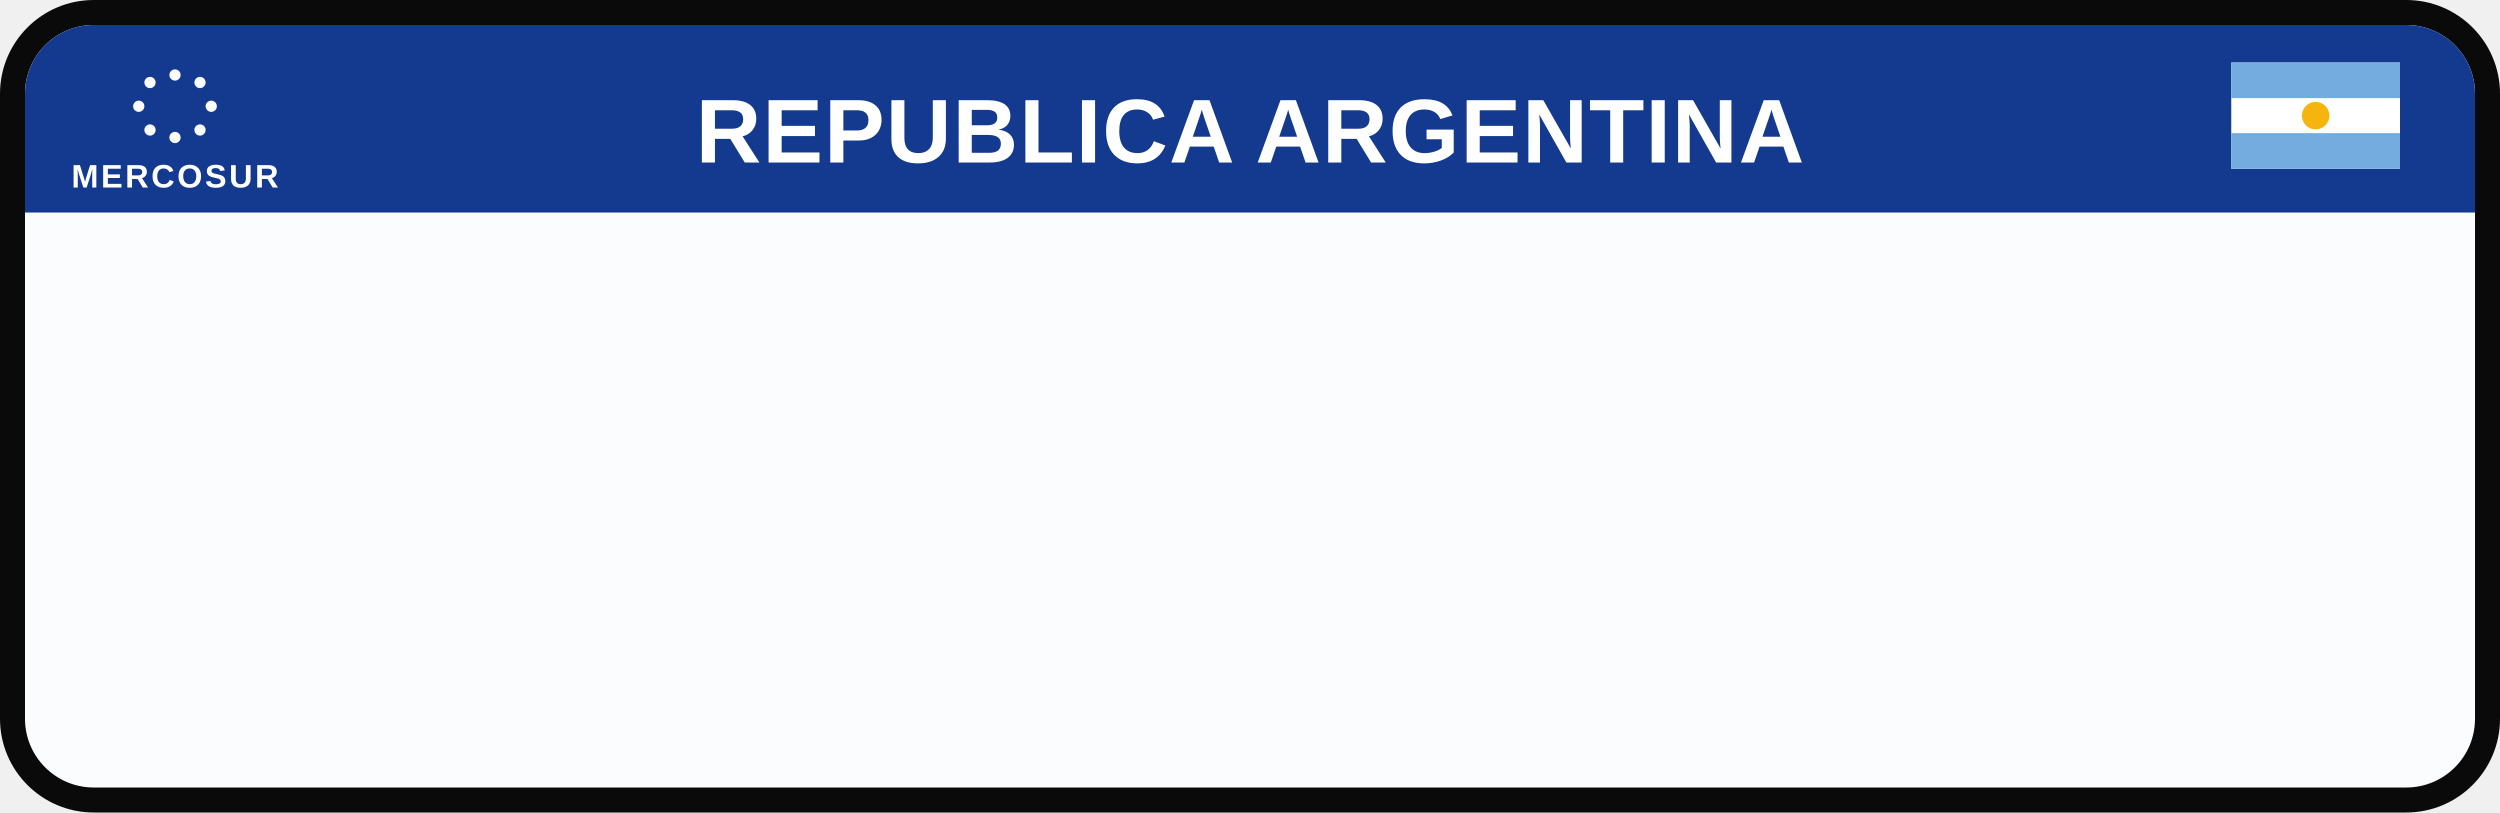
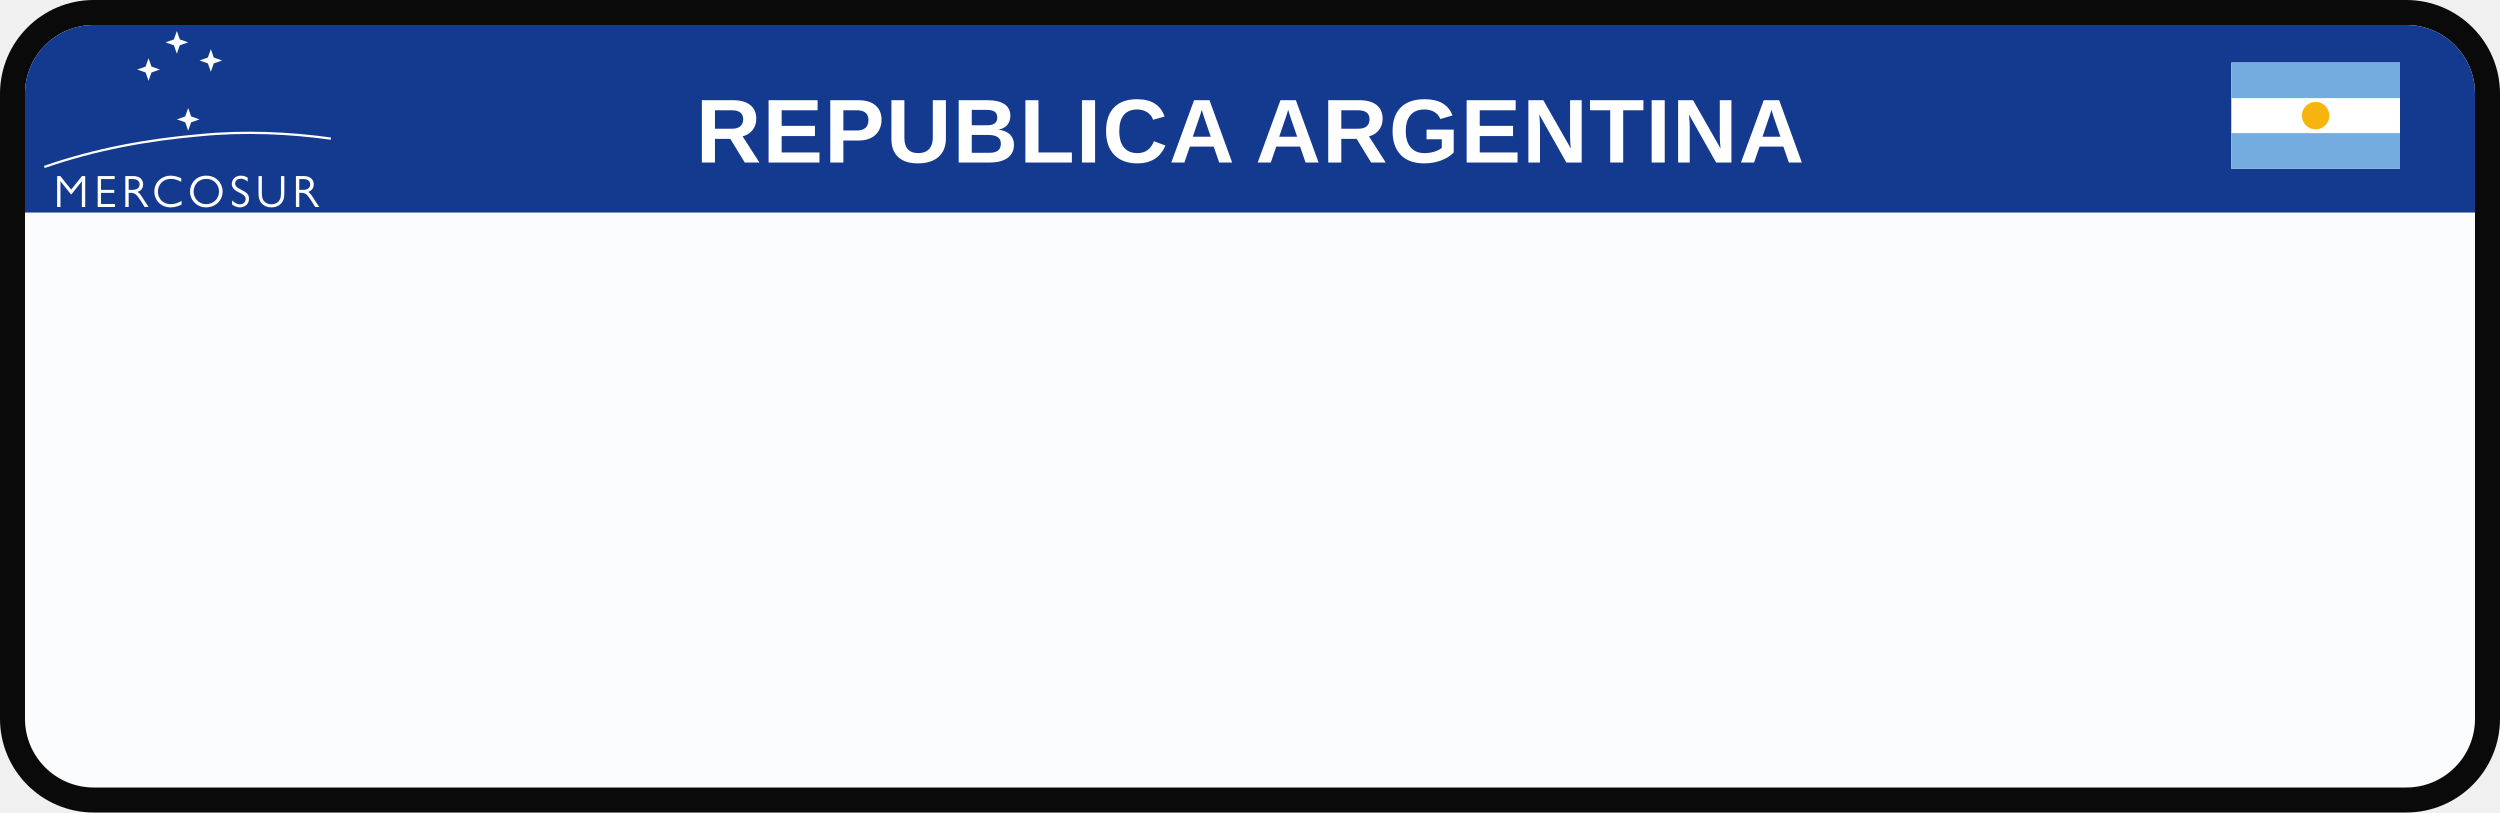
<svg xmlns="http://www.w3.org/2000/svg" viewBox="0 0 400 130" role="img" aria-label="Chapa patente Mercosur">
  <defs>
    <clipPath id="interior">
      <rect x="4" y="4" width="392" height="122" rx="11" />
    </clipPath>
  </defs>
  <rect x="2" y="2" width="396" height="126" rx="13" fill="#fbfcfe" stroke="#0a0a0a" stroke-width="4" />
  <g clip-path="url(#interior)">
    <rect x="4" y="4" width="392" height="30" fill="#143a8f" />
-     <g fill="#ffffff">
-       <circle cx="28" cy="12" r="0.9" />
-       <circle cx="32" cy="13.2" r="0.9" />
-       <circle cx="33.8" cy="17" r="0.9" />
-       <circle cx="32" cy="20.8" r="0.9" />
-       <circle cx="28" cy="22" r="0.9" />
-       <circle cx="24" cy="20.8" r="0.9" />
-       <circle cx="22.2" cy="17" r="0.9" />
-       <circle cx="24" cy="13.2" r="0.9" />
-     </g>
-     <text x="28" y="30" text-anchor="middle" font-family="Arial, Helvetica, sans-serif" font-size="5.2" font-weight="700" fill="#ffffff" letter-spacing="0.4">MERCOSUR</text>
+     <svg x="7" y="5" width="46" height="28.2" viewBox="16 131 1268 778">
+       <path d="m464.98 287-37 13 37 13 13 37 13-37 37-13-37-13-13-37zm175 220-37 13 37 13 13 37 13-37 37-13-37-13-13-37zm100-260-37 13 37 13 13 37 13-37 37-13-37-13-13-37zm-150-80-37 13 37 13 13 37 13-37 37-13-37-13-13-37zm-391.51 603.2h-14.193l-47.703 59.825-47.9-59.825h-14.193v136.46h14.784v-113.65l46.521 58.224h1.577l46.323-58.224v113.65h14.784zm130.03 0h-74.906v136.46h76.483v-13.205h-61.699v-49.02h58.348v-13.205h-58.348v-47.82h60.122zm47.041 0v136.46h14.784v-62.426h9.659c14.39 0 21.88 5.402 30.554 16.607 6.111 8.003 12.024 16.607 17.347 25.21l12.813 20.608h17.741c-6.702-9.604-9.659-13.806-15.375-23.009-16.558-26.411-23.26-37.015-32.919-43.418 12.813-4.802 24.049-14.806 24.049-33.414 0-16.407-9.462-36.615-44.352-36.615zm32.131 13.205c20.501 0 30.751 9.404 30.751 23.61 0 15.606-11.63 24.01-30.751 24.01h-17.347v-47.62zm214.79-3.602c-15.178-6.803-31.342-11.405-47.9-11.405-36.073 0-70.964 27.411-70.964 70.429 0 38.016 28.78 69.629 71.949 69.629 16.952 0 33.511-4.402 48.295-12.405v-16.207c-15.573 9.204-30.948 14.406-48.689 14.406-31.539 0-55.785-22.809-55.785-55.423 0-32.413 24.443-56.223 56.377-56.223 16.952 0 31.539 5.002 46.718 13.405zm109.73 128.65c40.41 0 72.738-29.212 72.738-70.029 0-37.215-28.188-70.029-71.949-70.029-45.141 0-71.752 34.014-71.752 70.029 0 40.216 31.539 70.029 70.964 70.029zm-0.197-14.206c-28.78 0-54.997-22.409-54.997-55.623 0-29.412 21.486-56.023 55.982-56.023 35.679 0 56.18 28.412 56.18 55.423 0 32.813-25.034 56.223-57.165 56.223zm183.84-116.85c-5.322-3.201-15.375-9.004-30.357-9.004-22.472 0-39.818 14.806-39.818 36.215 0 15.206 8.279 26.611 30.948 37.415 27.597 13.205 30.16 21.409 30.16 30.012 0 8.203-6.111 22.809-25.034 22.809-14.981 0-27.794-10.004-34.89-17.207v18.408c10.447 7.403 22.669 12.405 35.285 12.405 17.544 0 39.227-11.605 39.227-37.415 0-20.208-9.462-28.011-35.679-41.217-11.827-6.003-25.429-13.005-25.429-26.811 0-5.002 3.745-21.009 25.034-21.009 13.601 0 24.443 7.803 30.554 12.405zm161.57-7.203h-14.784v74.03c0 3.401 0 19.608-4.337 28.612-4.928 10.404-16.952 22.009-37.65 22.009-11.827 0-23.457-4.002-31.539-12.605-7.885-8.403-10.842-17.807-10.842-38.016v-74.03h-14.784v73.23c0 20.408 1.971 30.212 9.068 41.217 13.996 21.809 39.03 23.81 48.098 23.81 28.583 0 43.564-16.207 49.28-26.411 5.716-10.004 7.491-19.608 7.491-38.616zm51.18 0v136.46h14.784v-62.426h9.659c14.39 0 21.88 5.402 30.554 16.607 6.111 8.003 12.024 16.607 17.347 25.21l12.813 20.608h17.741c-6.702-9.604-9.659-13.806-15.376-23.009-16.558-26.411-23.26-37.015-32.919-43.418 12.813-4.802 24.049-14.806 24.049-33.414 0-16.407-9.462-36.615-44.352-36.615zm32.131 13.205c20.501 0 30.751 9.404 30.751 23.61 0 15.606-11.63 24.01-30.751 24.01h-17.347v-47.62z" fill="#ffffff" />
+       <path d="m17.977 730c230-80 460-120 685-140 200-20 400-10 580 15" fill="none" stroke="#ffffff" stroke-width="10" />
+     </svg>
    <text x="200" y="26" text-anchor="middle" font-family="Arial, Helvetica, sans-serif" font-size="14.5" font-weight="700" fill="#ffffff" letter-spacing="0.2">REPUBLICA ARGENTINA</text>
    <rect x="357" y="10" width="27" height="17" fill="#ffffff" />
    <rect x="357" y="10" width="27" height="5.7" fill="#74acdf" />
    <rect x="357" y="21.3" width="27" height="5.7" fill="#74acdf" />
    <circle cx="370.5" cy="18.5" r="2.2" fill="#f6b40e" />
  </g>
</svg>
